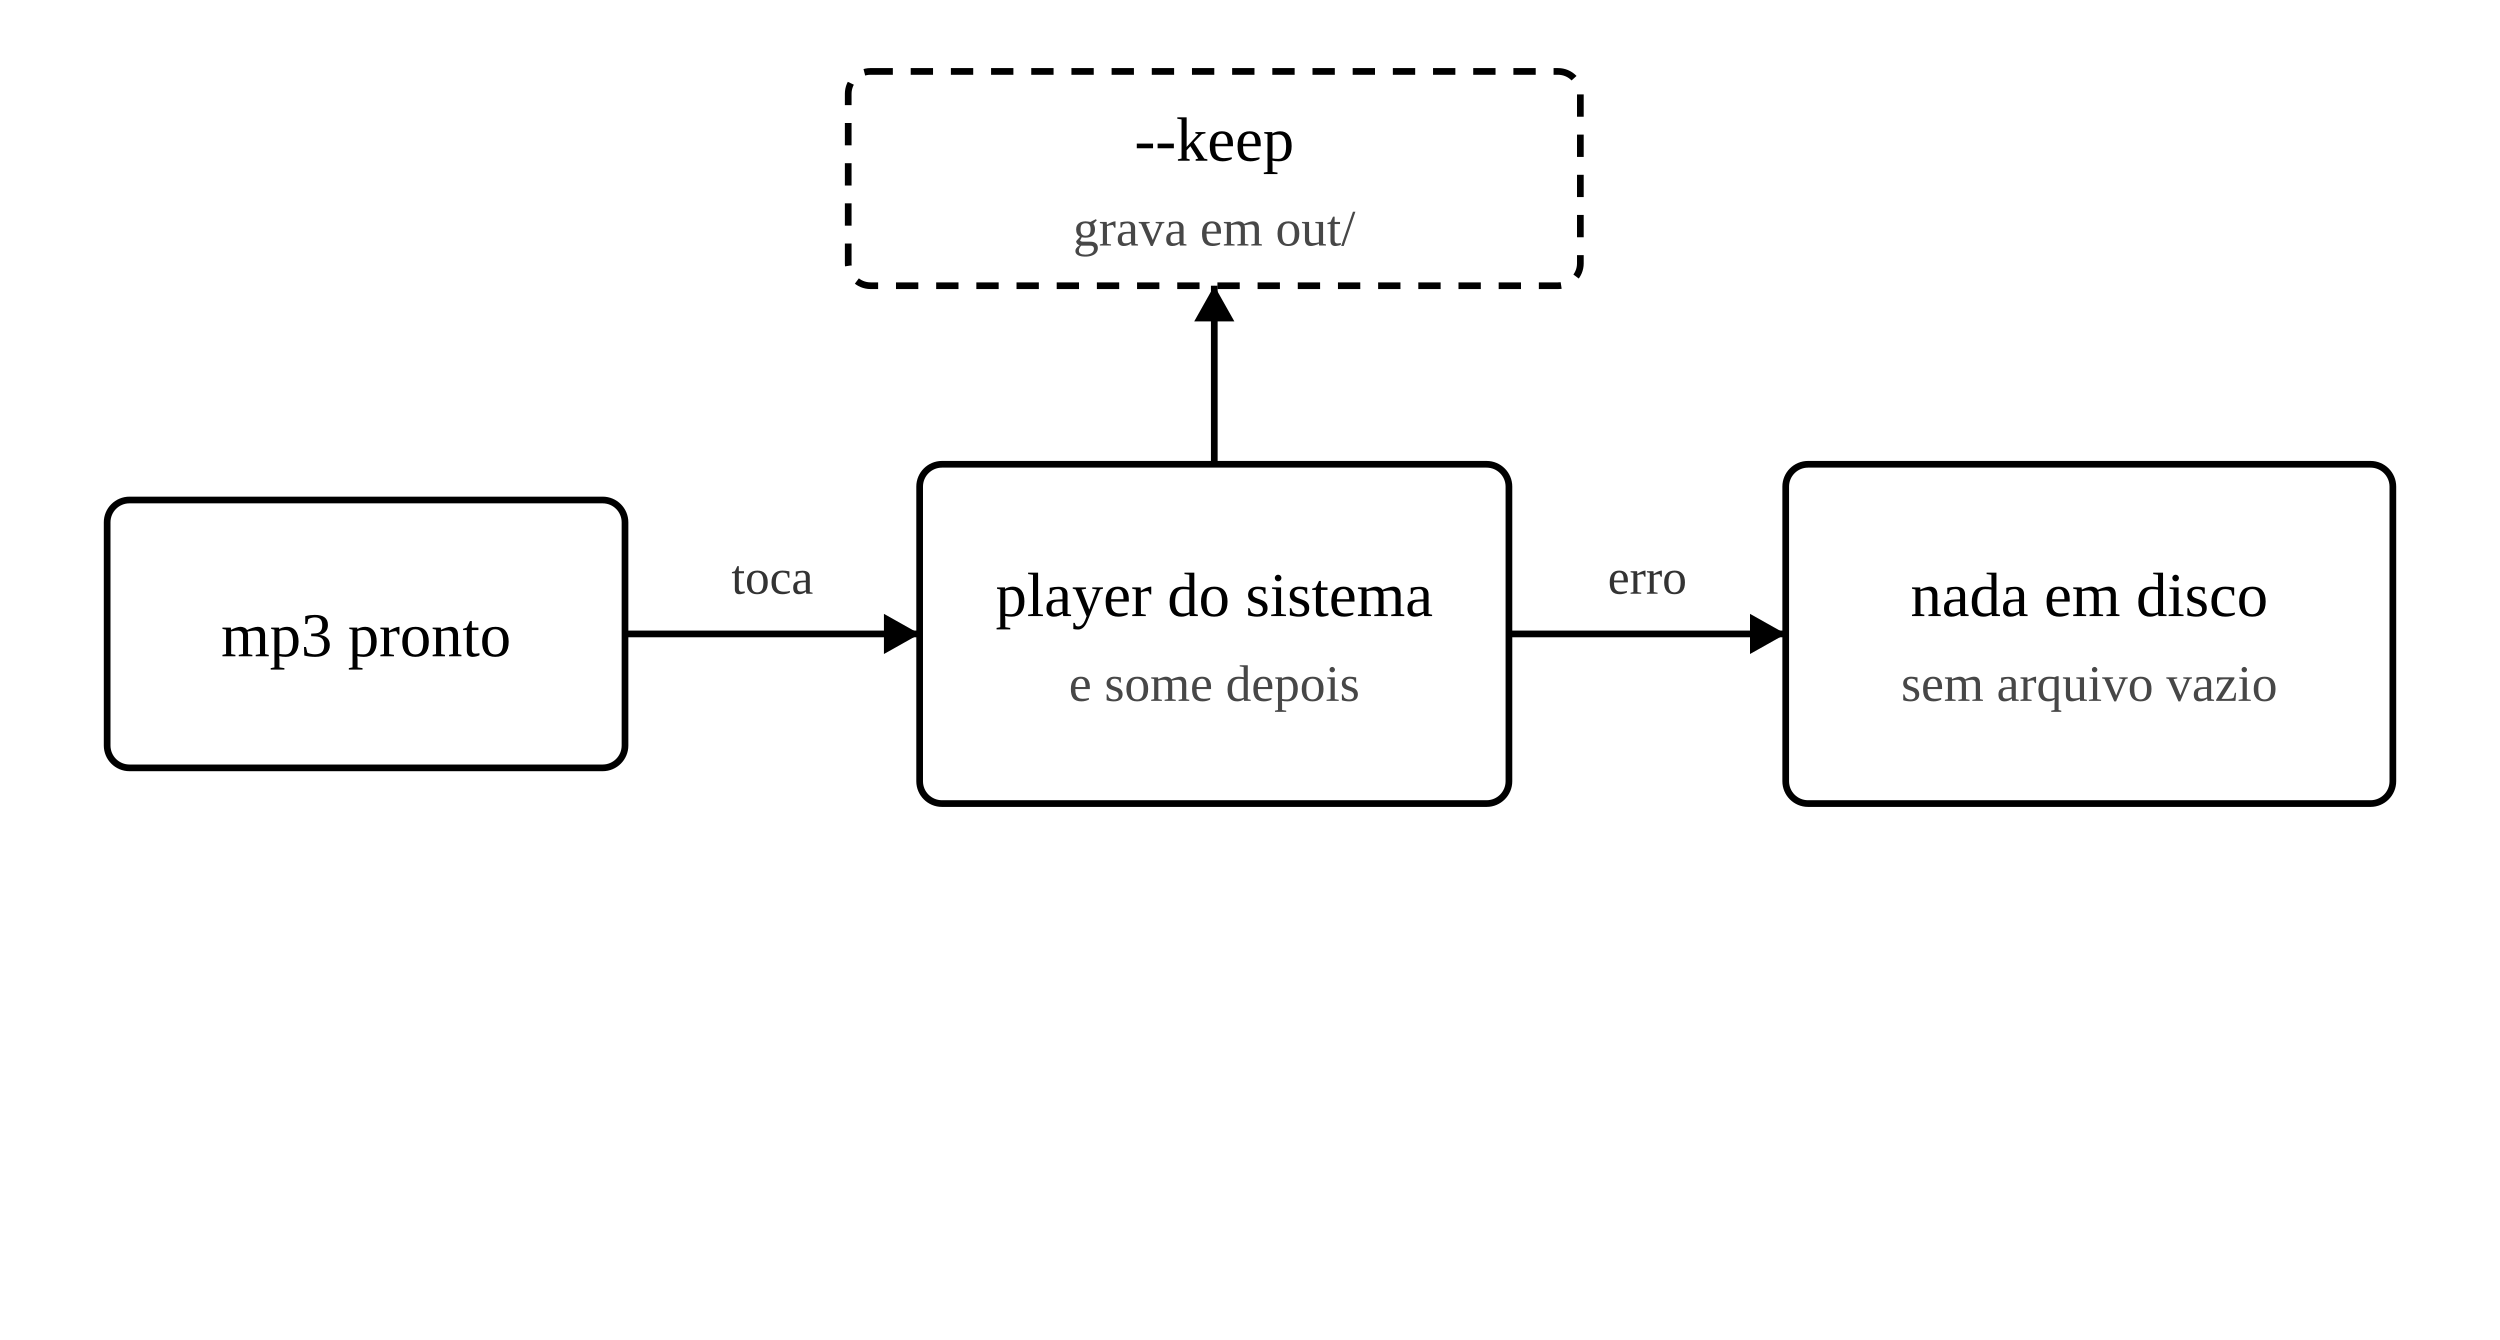
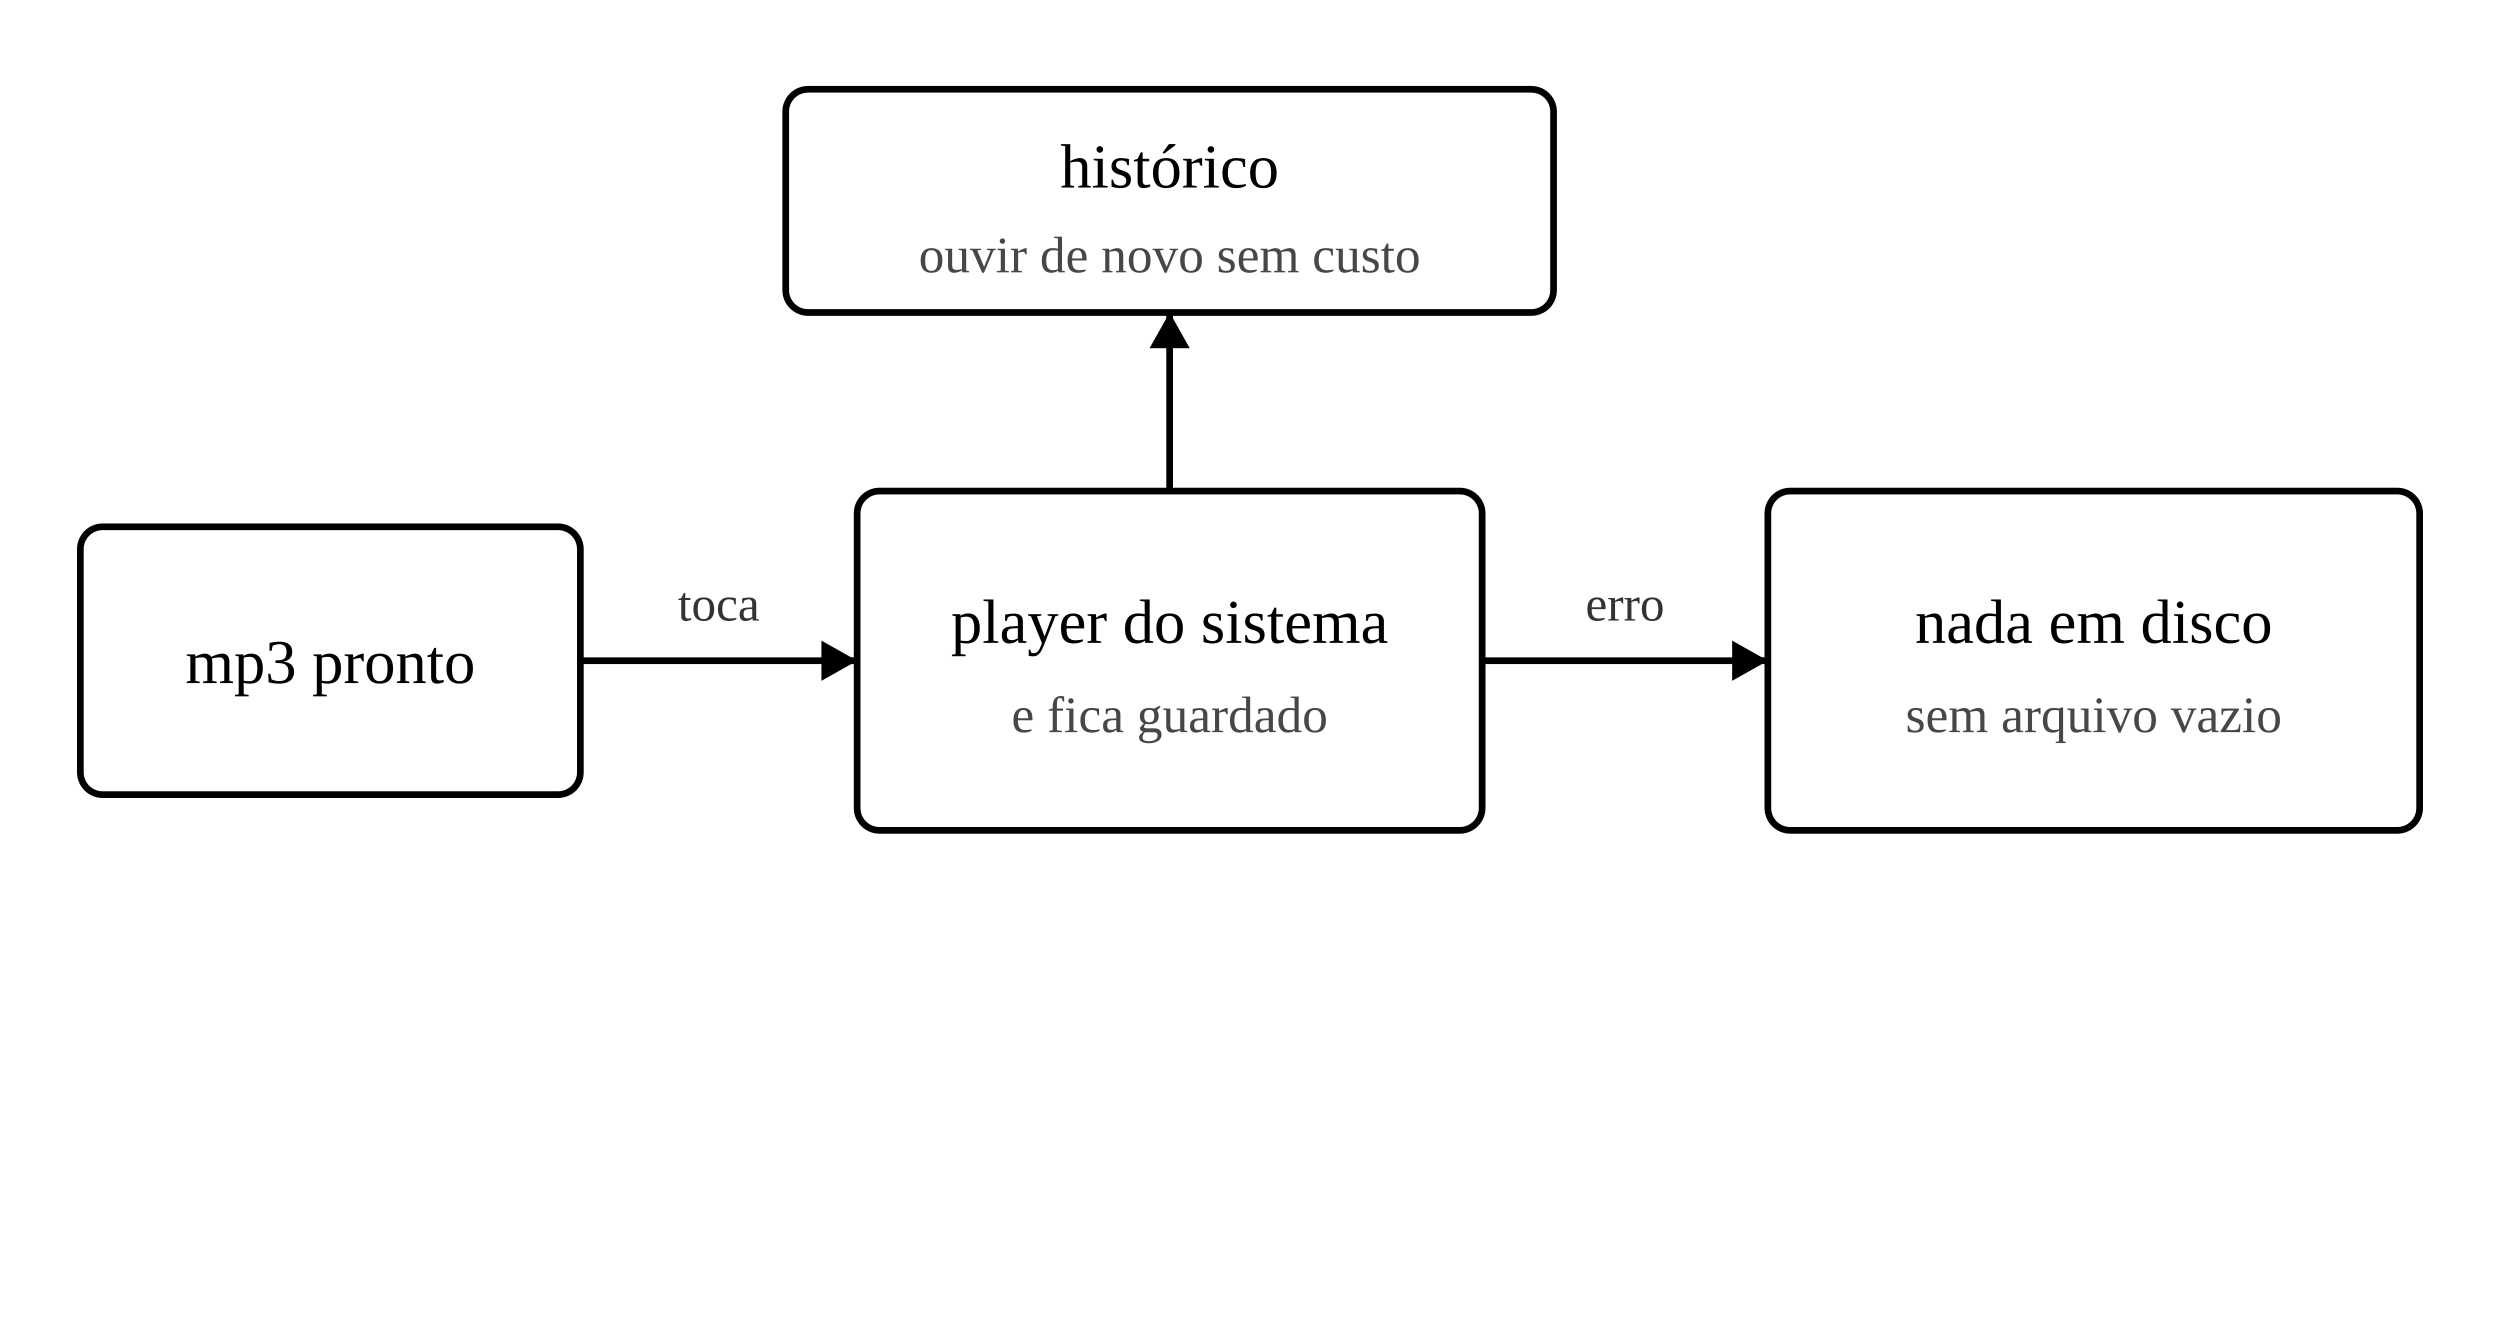
- <svg xmlns="http://www.w3.org/2000/svg" viewBox="0 0 560 300" role="img" aria-label="O áudio toca e some; guardar é opcional; erro não deixa arquivo em disco" fill="none" stroke="currentColor" stroke-width="1.5">
-   <rect x="24" y="112" width="116" height="60" rx="5" />
-   <text x="82.0" y="147.0" text-anchor="middle" font-size="14" fill="currentColor" stroke="none">mp3 pronto</text>
+ <svg xmlns="http://www.w3.org/2000/svg" viewBox="0 0 560 300" role="img" aria-label="O áudio toca e fica guardado, pode ser ouvido de novo, e erro não deixa arquivo em disco" fill="none" stroke="currentColor" stroke-width="1.5">
+   <rect x="18" y="118" width="112" height="60" rx="5" />
+   <text x="74" y="153" text-anchor="middle" font-size="14" fill="currentColor" stroke="none">mp3 pronto</text>
  <g class="passo" data-passo="0">
-     <line x1="140" y1="142" x2="206" y2="142" />
-     <polygon points="206,142 198,137.5 198,146.5" fill="currentColor" stroke="none" />
-     <text x="173.0" y="133" text-anchor="middle" font-size="11" fill="currentColor" stroke="none" opacity=".8">toca</text>
-     <rect x="206" y="104" width="132" height="76" rx="5" />
-     <text x="272.0" y="138.0" text-anchor="middle" font-size="14" fill="currentColor" stroke="none">player do sistema</text>
-     <text x="272.0" y="157.0" text-anchor="middle" font-size="11.5" fill="currentColor" stroke="none" opacity=".72">e some depois</text>
+     <line x1="130" y1="148" x2="192" y2="148" />
+     <polygon points="192,148 184,143.5 184,152.5" fill="currentColor" stroke="none" />
+     <text x="161" y="139" text-anchor="middle" font-size="11" fill="currentColor" stroke="none" opacity=".8">toca</text>
+     <rect x="192" y="110" width="140" height="76" rx="5" />
+     <text x="262" y="144" text-anchor="middle" font-size="14" fill="currentColor" stroke="none">player do sistema</text>
+     <text x="262" y="164" text-anchor="middle" font-size="11.5" fill="currentColor" stroke="none" opacity=".72">e fica guardado</text>
  </g>
  <g class="passo" data-passo="1">
-     <line x1="272" y1="104" x2="272" y2="64" />
-     <polygon points="272,64 267.5,72 276.5,72" fill="currentColor" stroke="none" />
-     <rect x="190" y="16" width="164" height="48" rx="5" stroke-dasharray="5 4" />
-     <text x="272.0" y="36.0" text-anchor="middle" font-size="14" fill="currentColor" stroke="none">--keep</text>
-     <text x="272.0" y="55.0" text-anchor="middle" font-size="11.5" fill="currentColor" stroke="none" opacity=".72">grava em out/</text>
+     <line x1="262" y1="110" x2="262" y2="70" />
+     <polygon points="262,70 257.5,78 266.5,78" fill="currentColor" stroke="none" />
+     <rect x="176" y="20" width="172" height="50" rx="5" />
+     <text x="262" y="42" text-anchor="middle" font-size="14" fill="currentColor" stroke="none">histórico</text>
+     <text x="262" y="61" text-anchor="middle" font-size="11.5" fill="currentColor" stroke="none" opacity=".72">ouvir de novo sem custo</text>
  </g>
  <g class="passo" data-passo="2">
-     <line x1="338" y1="142" x2="400" y2="142" />
-     <polygon points="400,142 392,137.5 392,146.5" fill="currentColor" stroke="none" />
-     <text x="369.0" y="133" text-anchor="middle" font-size="11" fill="currentColor" stroke="none" opacity=".8">erro</text>
-     <rect x="400" y="104" width="136" height="76" rx="5" />
-     <text x="468.0" y="138.0" text-anchor="middle" font-size="14" fill="currentColor" stroke="none">nada em disco</text>
-     <text x="468.0" y="157.0" text-anchor="middle" font-size="11.5" fill="currentColor" stroke="none" opacity=".72">sem arquivo vazio</text>
+     <line x1="332" y1="148" x2="396" y2="148" />
+     <polygon points="396,148 388,143.5 388,152.5" fill="currentColor" stroke="none" />
+     <text x="364" y="139" text-anchor="middle" font-size="11" fill="currentColor" stroke="none" opacity=".8">erro</text>
+     <rect x="396" y="110" width="146" height="76" rx="5" />
+     <text x="469" y="144" text-anchor="middle" font-size="14" fill="currentColor" stroke="none">nada em disco</text>
+     <text x="469" y="164" text-anchor="middle" font-size="11.5" fill="currentColor" stroke="none" opacity=".72">sem arquivo vazio</text>
  </g>
</svg>
